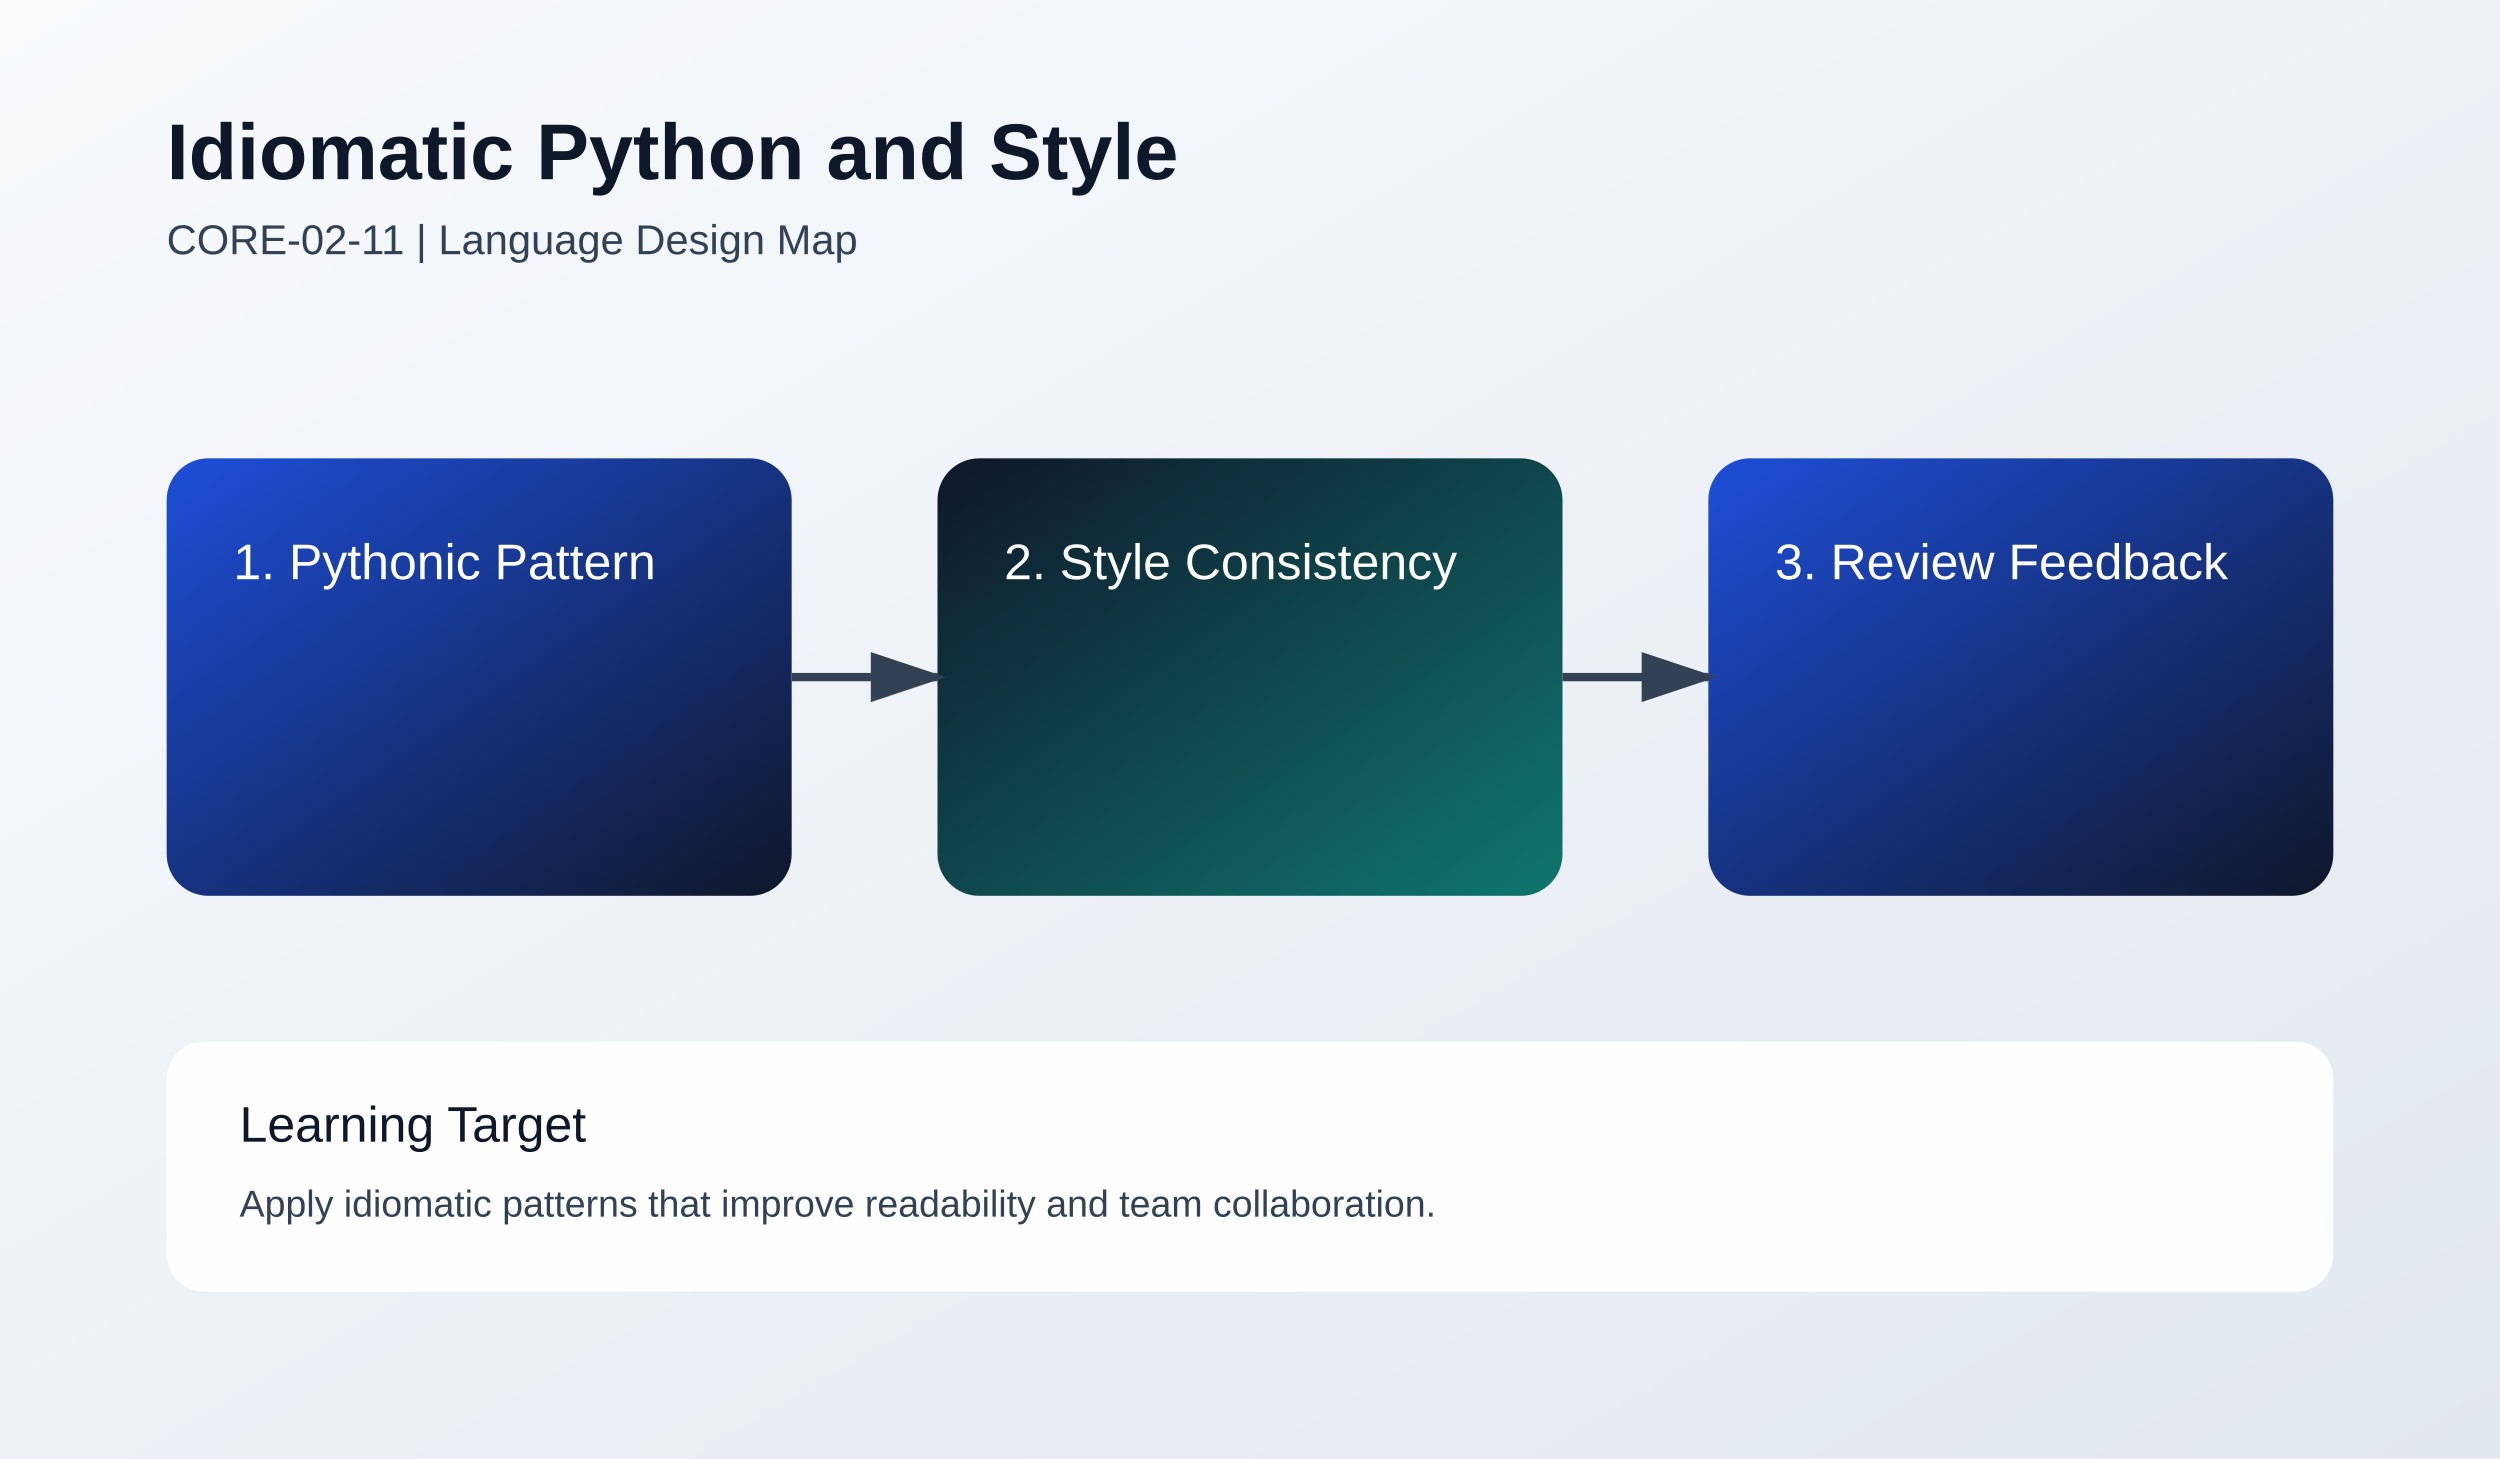
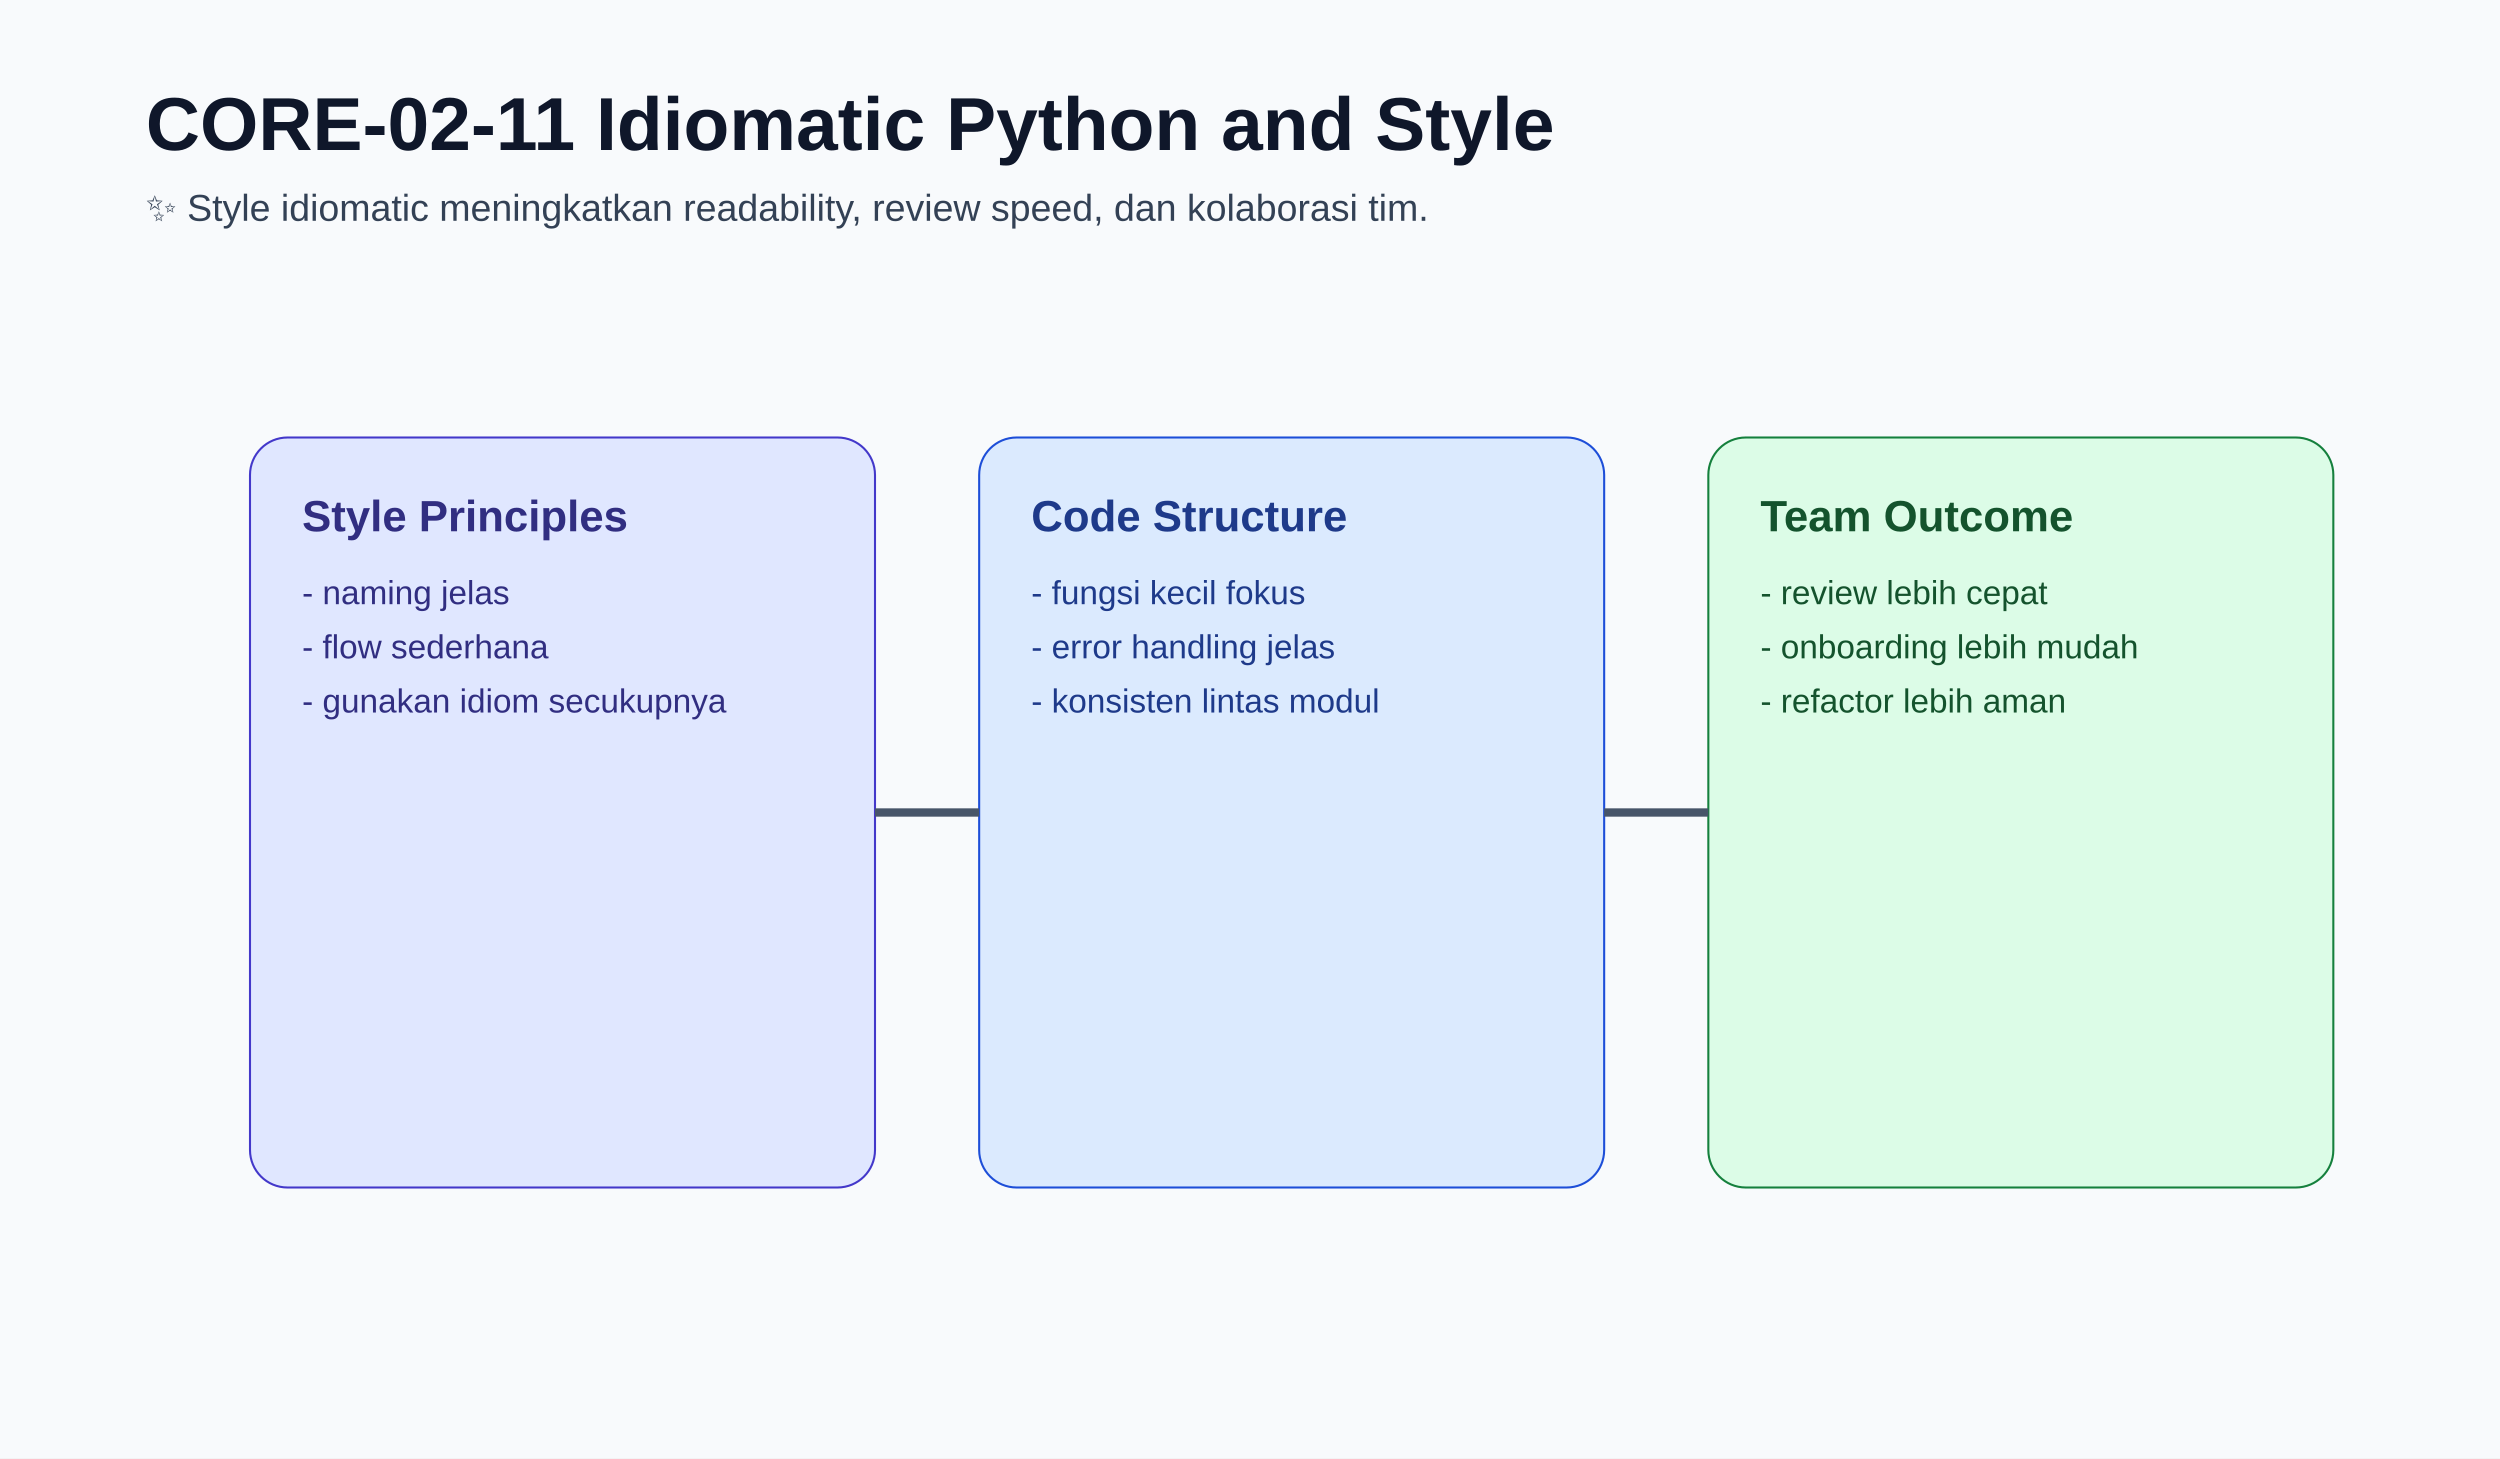
<svg xmlns="http://www.w3.org/2000/svg" width="1200" height="700" viewBox="0 0 1200 700" role="img" aria-labelledby="title desc">
-   <defs>
-     <linearGradient id="bg" x1="0" y1="0" x2="1" y2="1">
-       <stop offset="0%" stop-color="#f8fafc" />
-       <stop offset="100%" stop-color="#e2e8f0" />
-     </linearGradient>
-     <linearGradient id="card1" x1="0" y1="0" x2="1" y2="1">
-       <stop offset="0%" stop-color="#1d4ed8" />
-       <stop offset="100%" stop-color="#0f172a" />
-     </linearGradient>
-     <linearGradient id="card2" x1="0" y1="0" x2="1" y2="1">
-       <stop offset="0%" stop-color="#0f172a" />
-       <stop offset="100%" stop-color="#0f766e" />
-     </linearGradient>
-     <marker id="arrow" markerWidth="10" markerHeight="10" refX="8" refY="3" orient="auto">
-       <path d="M0,0 L0,6 L9,3 z" fill="#334155" />
-     </marker>
-   </defs>
-   <rect width="1200" height="700" fill="url(#bg)" />
-   <text x="80" y="86" font-size="38" font-weight="700" fill="#0f172a" font-family="Segoe UI, Arial">Idiomatic Python and Style</text>
-   <text x="80" y="122" font-size="20" fill="#334155" font-family="Segoe UI, Arial">CORE-02-11 | Language Design Map</text>
-   <rect x="80" y="220" rx="20" ry="20" width="300" height="210" fill="url(#card1)" />
-   <rect x="450" y="220" rx="20" ry="20" width="300" height="210" fill="url(#card2)" />
-   <rect x="820" y="220" rx="20" ry="20" width="300" height="210" fill="url(#card1)" />
-   <text x="112" y="278" font-size="24" fill="#ffffff" font-family="Segoe UI, Arial">1. Pythonic Pattern</text>
-   <text x="482" y="278" font-size="24" fill="#ffffff" font-family="Segoe UI, Arial">2. Style Consistency</text>
-   <text x="852" y="278" font-size="24" fill="#ffffff" font-family="Segoe UI, Arial">3. Review Feedback</text>
-   <line x1="380" y1="325" x2="450" y2="325" stroke="#334155" stroke-width="4" marker-end="url(#arrow)" />
-   <line x1="750" y1="325" x2="820" y2="325" stroke="#334155" stroke-width="4" marker-end="url(#arrow)" />
-   <rect x="80" y="500" width="1040" height="120" rx="18" ry="18" fill="#ffffff" opacity="0.94" />
-   <text x="115" y="548" font-size="24" fill="#0f172a" font-family="Segoe UI, Arial">Learning Target</text>
-   <text x="115" y="584" font-size="18" fill="#334155" font-family="Segoe UI, Arial">Apply idiomatic patterns that improve readability and team collaboration.</text>
+   <rect width="1200" height="700" fill="#f8fafc" />
+   <text x="70" y="72" font-family="Segoe UI, Arial" font-size="36" font-weight="700" fill="#0f172a">CORE-02-11 Idiomatic Python and Style</text>
+   <text x="70" y="106" font-family="Segoe UI, Arial" font-size="18" fill="#334155">✨ Style idiomatic meningkatkan readability, review speed, dan kolaborasi tim.</text>
+   <rect x="120" y="210" width="300" height="360" rx="18" fill="#e0e7ff" stroke="#4338ca" />
+   <text x="145" y="255" font-family="Segoe UI, Arial" font-size="21" font-weight="700" fill="#312e81">Style Principles</text>
+   <text x="145" y="290" font-family="Segoe UI, Arial" font-size="16" fill="#312e81">- naming jelas</text>
+   <text x="145" y="316" font-family="Segoe UI, Arial" font-size="16" fill="#312e81">- flow sederhana</text>
+   <text x="145" y="342" font-family="Segoe UI, Arial" font-size="16" fill="#312e81">- gunakan idiom secukupnya</text>
+   <rect x="470" y="210" width="300" height="360" rx="18" fill="#dbeafe" stroke="#1d4ed8" />
+   <text x="495" y="255" font-family="Segoe UI, Arial" font-size="21" font-weight="700" fill="#1e3a8a">Code Structure</text>
+   <text x="495" y="290" font-family="Segoe UI, Arial" font-size="16" fill="#1e3a8a">- fungsi kecil fokus</text>
+   <text x="495" y="316" font-family="Segoe UI, Arial" font-size="16" fill="#1e3a8a">- error handling jelas</text>
+   <text x="495" y="342" font-family="Segoe UI, Arial" font-size="16" fill="#1e3a8a">- konsisten lintas modul</text>
+   <rect x="820" y="210" width="300" height="360" rx="18" fill="#dcfce7" stroke="#15803d" />
+   <text x="845" y="255" font-family="Segoe UI, Arial" font-size="21" font-weight="700" fill="#14532d">Team Outcome</text>
+   <text x="845" y="290" font-family="Segoe UI, Arial" font-size="16" fill="#14532d">- review lebih cepat</text>
+   <text x="845" y="316" font-family="Segoe UI, Arial" font-size="16" fill="#14532d">- onboarding lebih mudah</text>
+   <text x="845" y="342" font-family="Segoe UI, Arial" font-size="16" fill="#14532d">- refactor lebih aman</text>
+   <line x1="420" y1="390" x2="470" y2="390" stroke="#475569" stroke-width="4" />
+   <line x1="770" y1="390" x2="820" y2="390" stroke="#475569" stroke-width="4" />
</svg>
